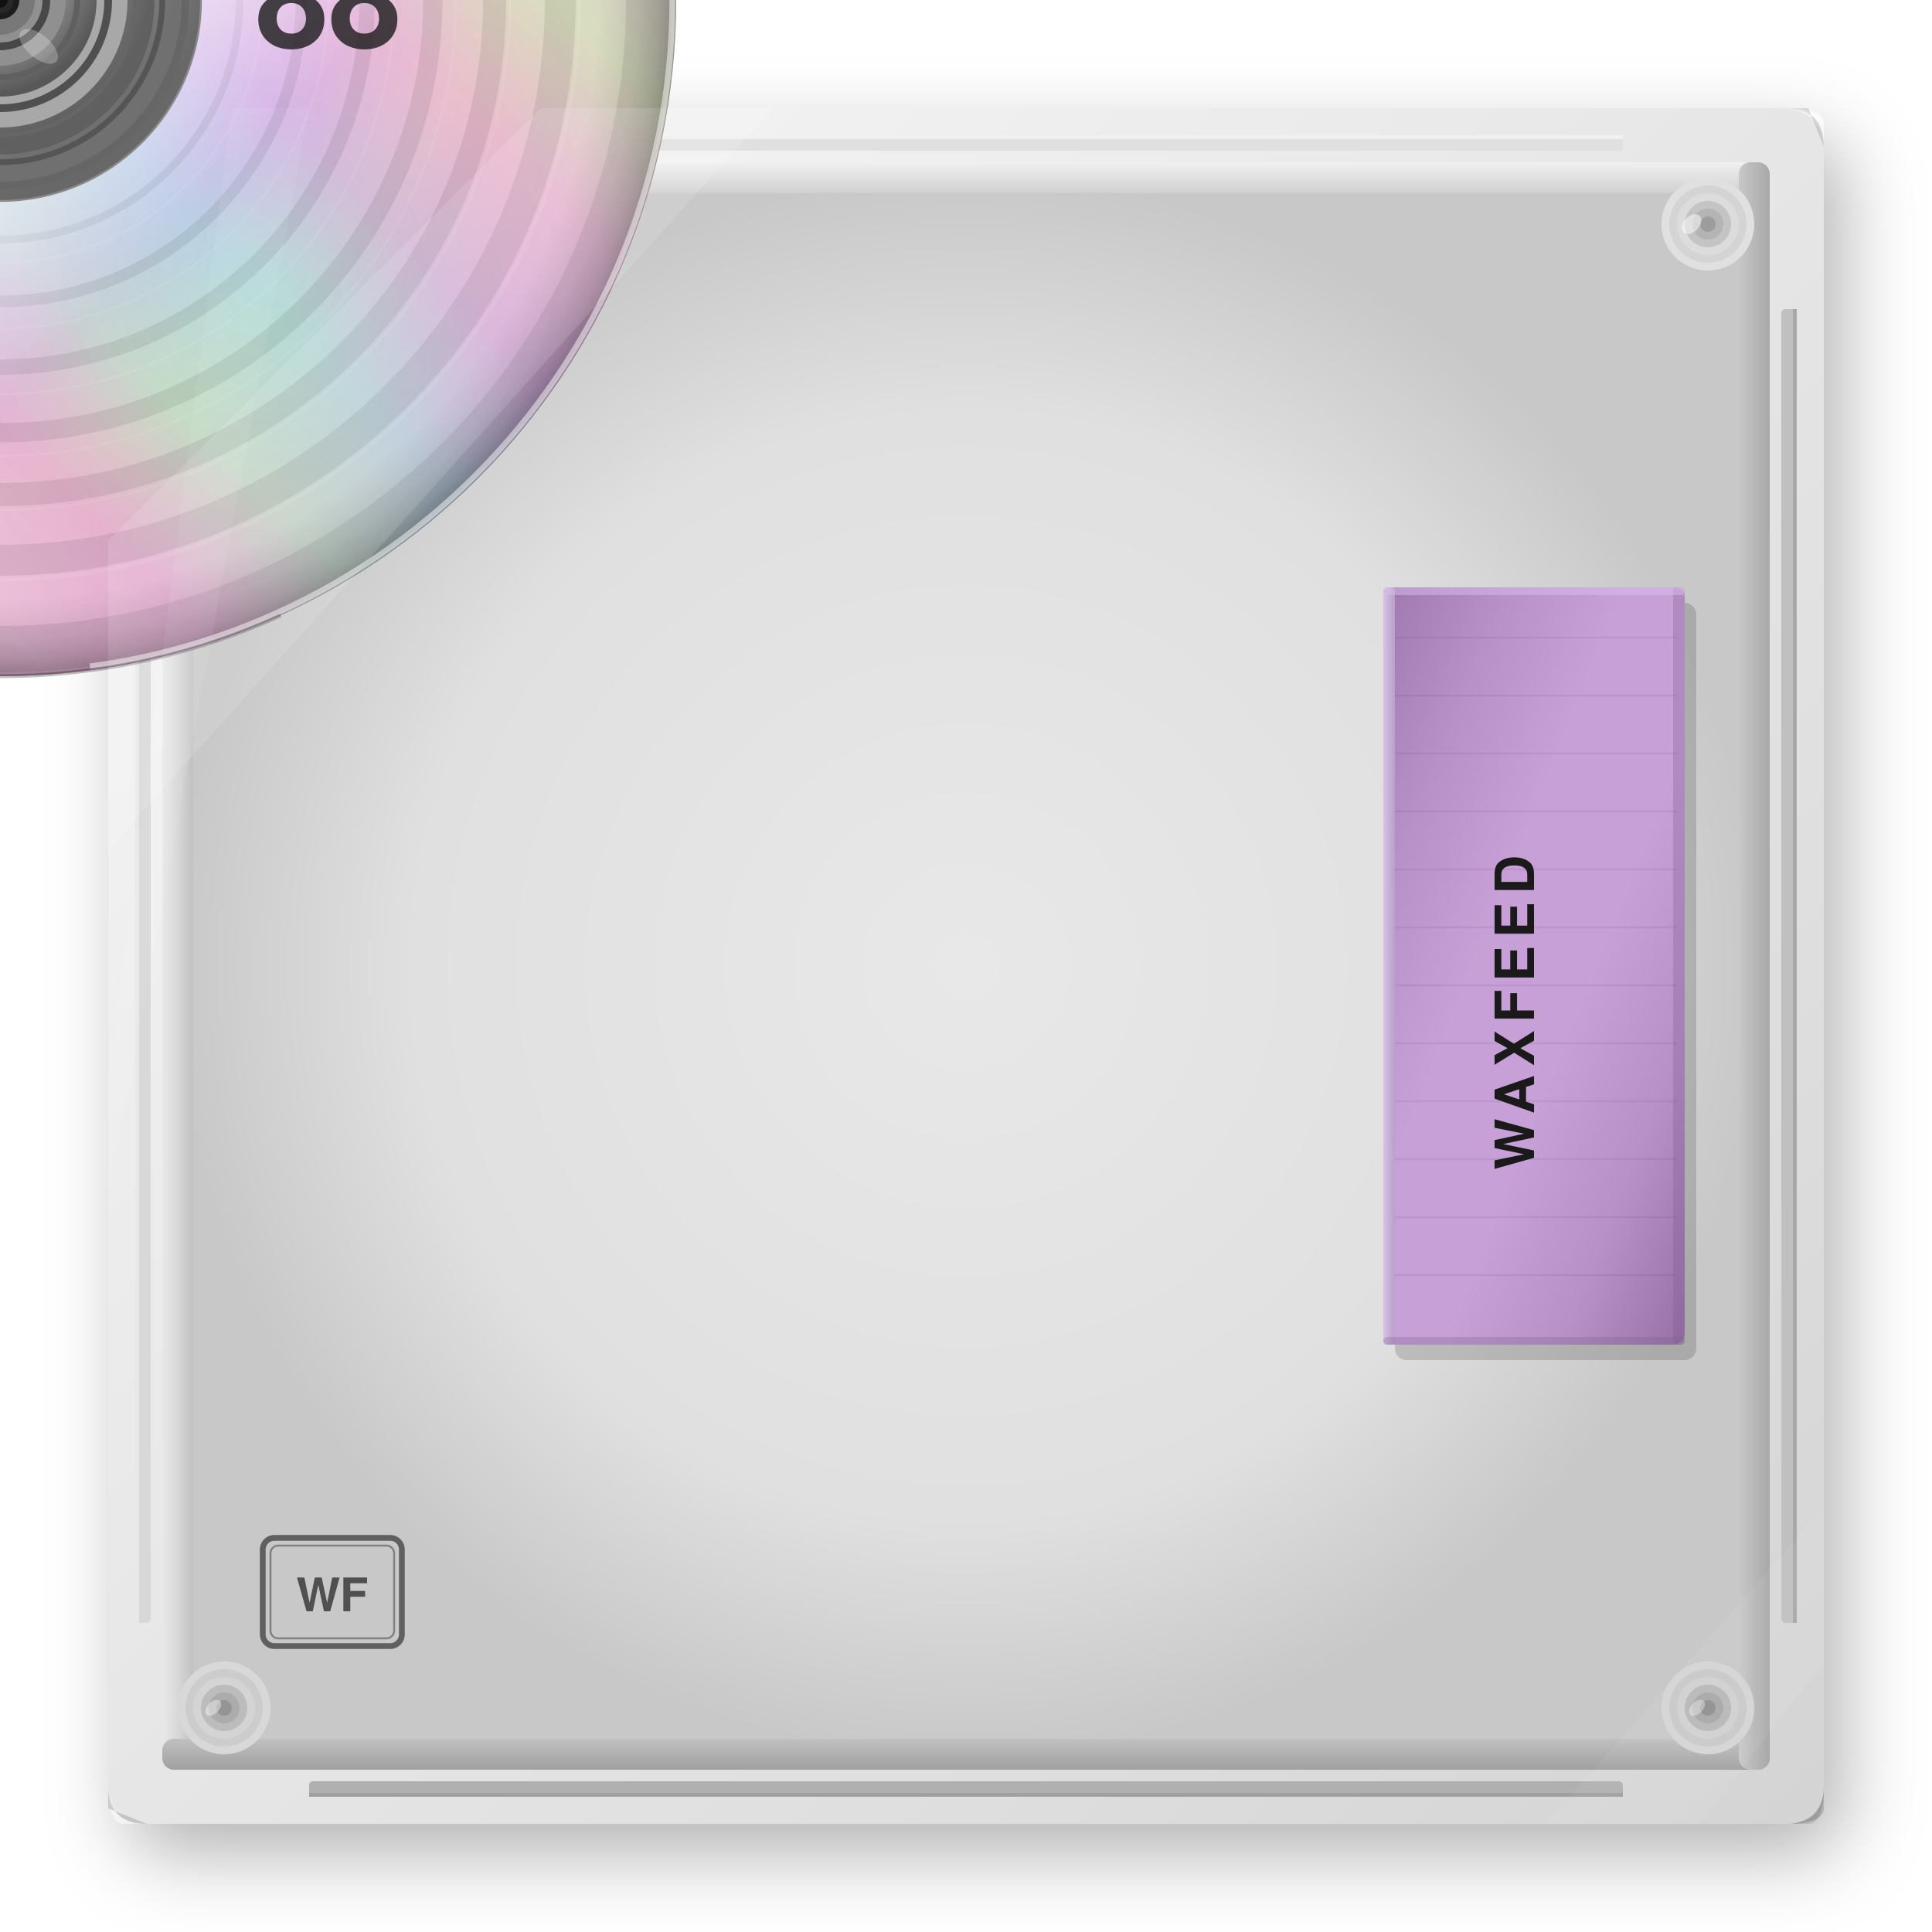
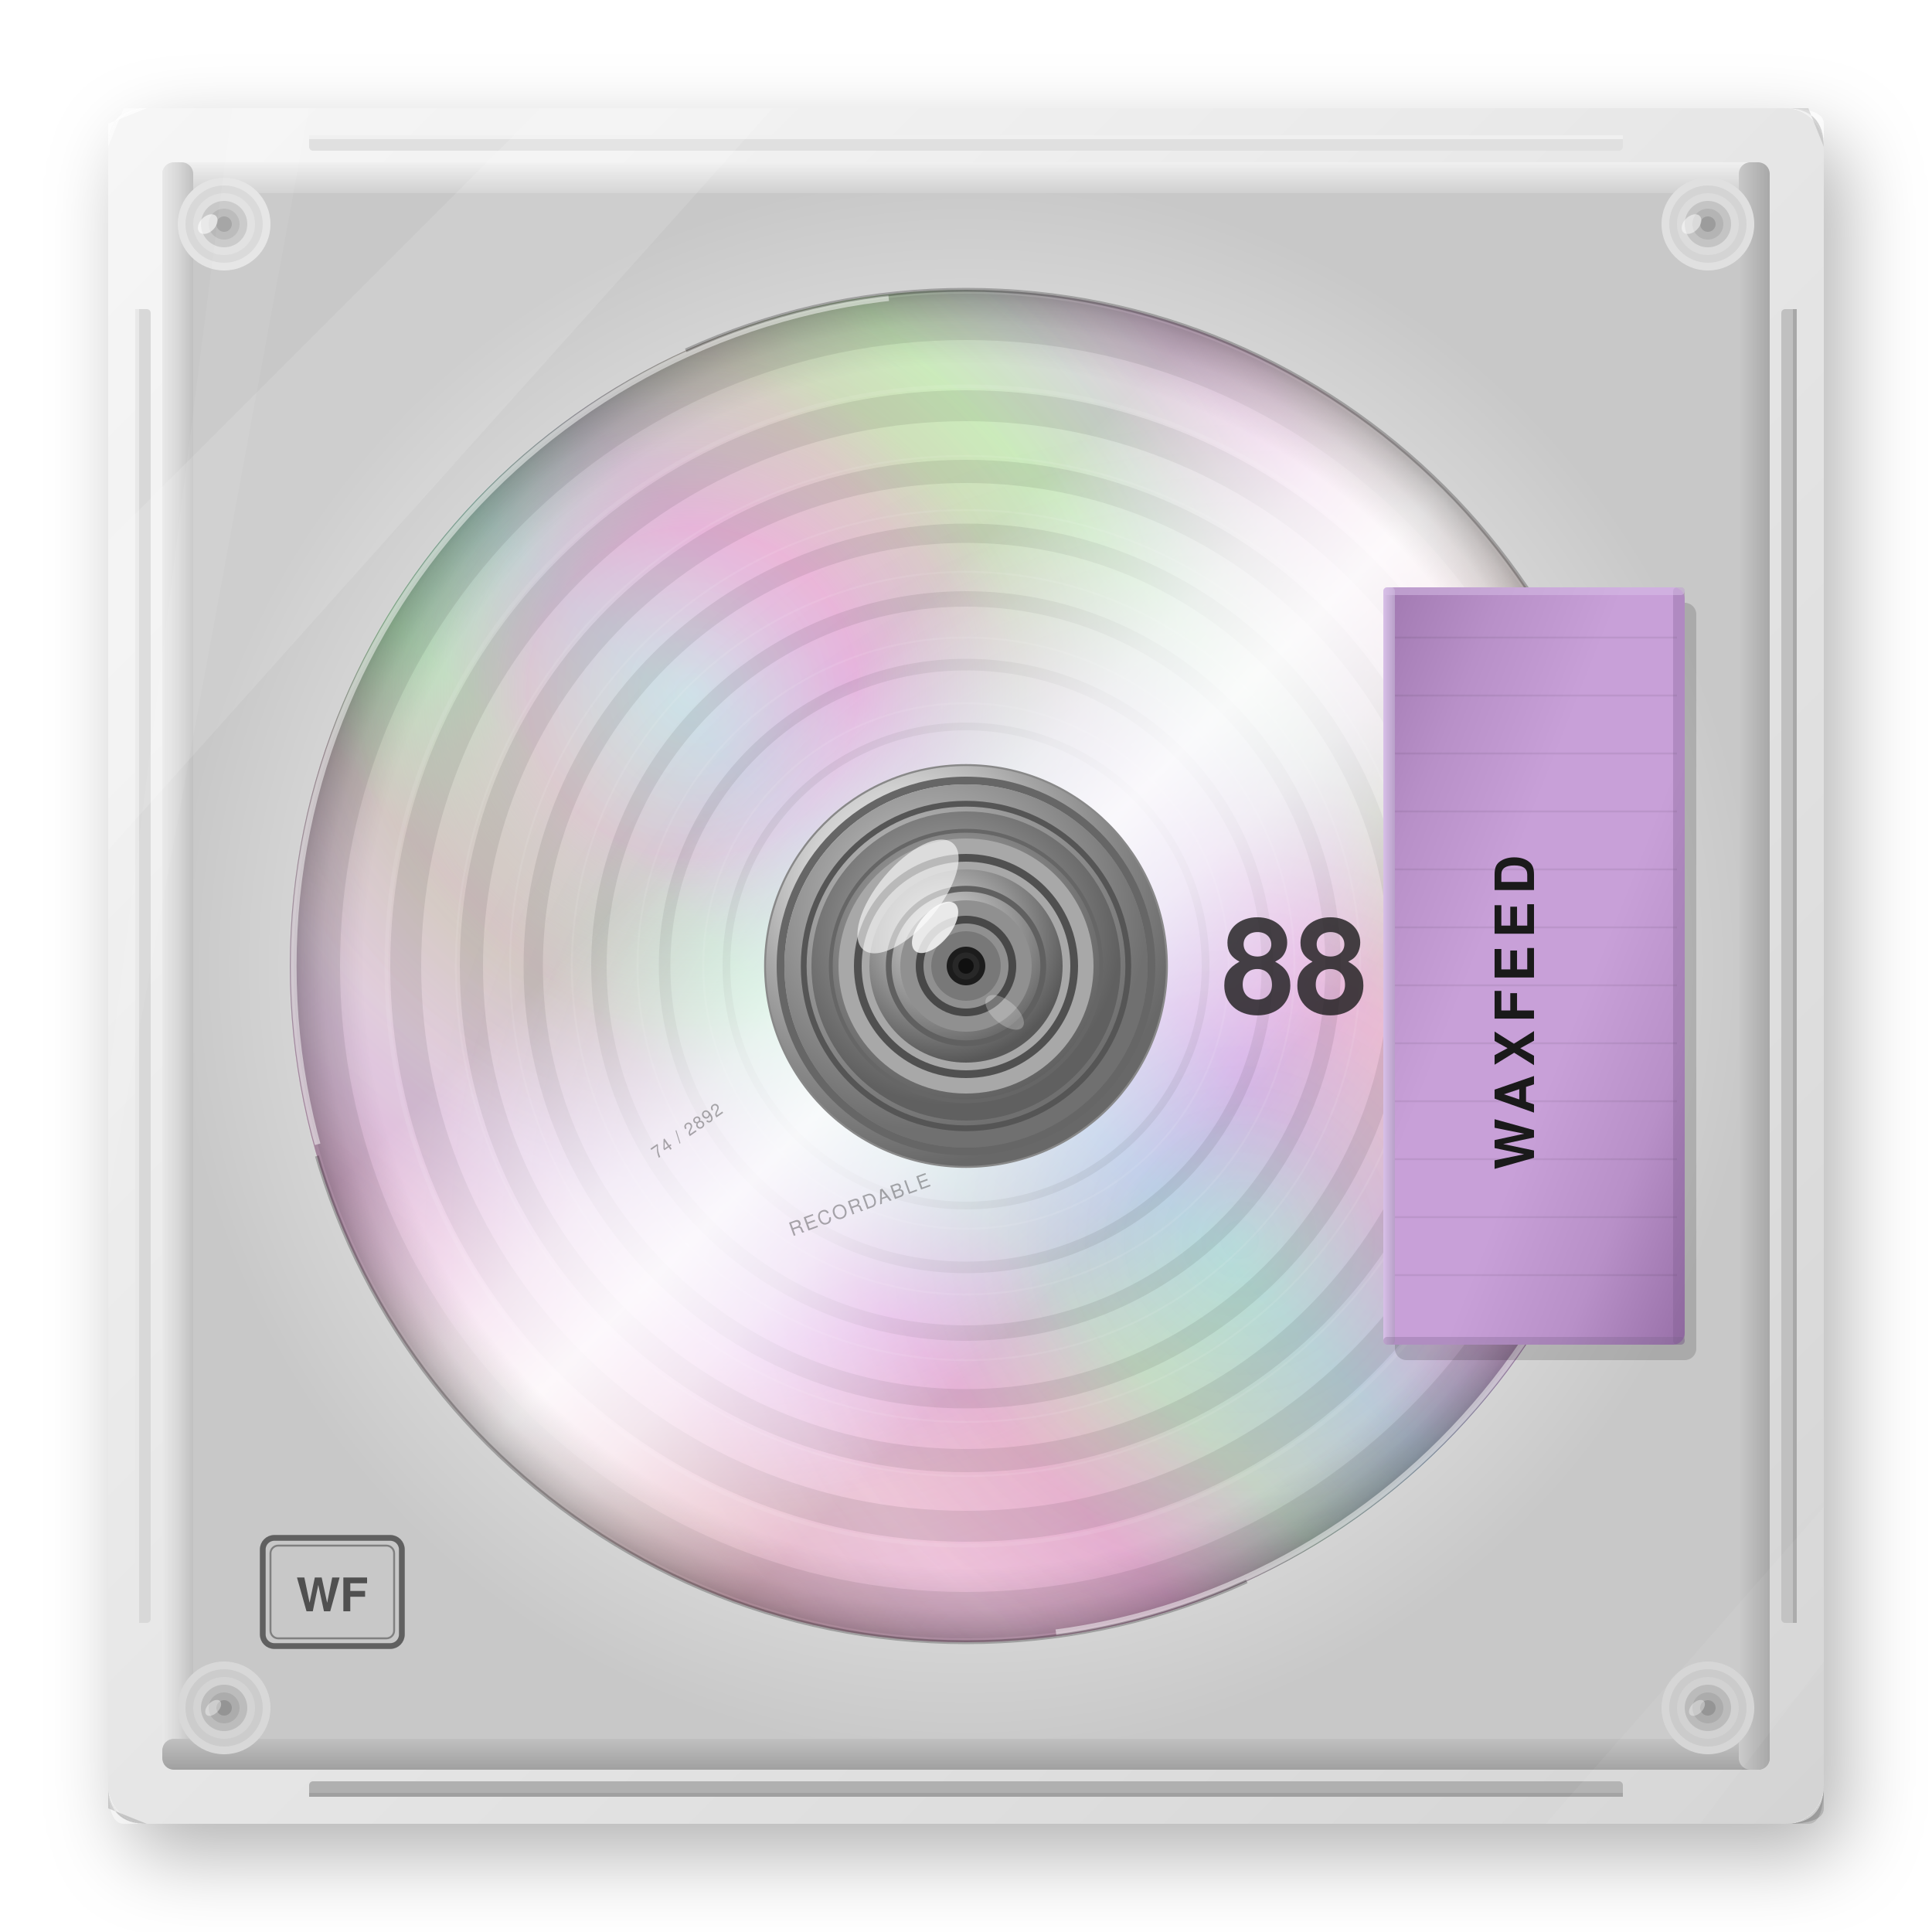
<svg xmlns="http://www.w3.org/2000/svg" viewBox="0 0 500 500" width="500" height="500">
  <defs>
    <linearGradient id="holoBase" x1="20%" y1="80%" x2="80%" y2="20%">
      <stop offset="0%" stop-color="#e4a8c8" />
      <stop offset="12%" stop-color="#f0b8d8" />
      <stop offset="24%" stop-color="#d898c8" />
      <stop offset="36%" stop-color="#98d8b8" />
      <stop offset="48%" stop-color="#88c8d8" />
      <stop offset="60%" stop-color="#b898d8" />
      <stop offset="72%" stop-color="#d8a8c8" />
      <stop offset="84%" stop-color="#c8e8a8" />
      <stop offset="100%" stop-color="#e8c8d8" />
    </linearGradient>
    <radialGradient id="iridescentSweep" cx="30%" cy="30%" r="80%">
      <stop offset="0%" stop-color="#ffffff" stop-opacity="0.5" />
      <stop offset="15%" stop-color="#ffb8e0" stop-opacity="0.6" />
      <stop offset="30%" stop-color="#b8ffb8" stop-opacity="0.4" />
      <stop offset="45%" stop-color="#b8d8ff" stop-opacity="0.35" />
      <stop offset="60%" stop-color="#e8b8ff" stop-opacity="0.4" />
      <stop offset="75%" stop-color="#ffe8b8" stop-opacity="0.3" />
      <stop offset="100%" stop-color="#ffb8c8" stop-opacity="0.2" />
    </radialGradient>
    <radialGradient id="iridescentSweep2" cx="70%" cy="70%" r="60%">
      <stop offset="0%" stop-color="#c8ffe8" stop-opacity="0.3" />
      <stop offset="30%" stop-color="#ffc8e8" stop-opacity="0.25" />
      <stop offset="60%" stop-color="#c8c8ff" stop-opacity="0.2" />
      <stop offset="100%" stop-color="#ffe8c8" stop-opacity="0.15" />
    </radialGradient>
    <linearGradient id="lightStreak" x1="0%" y1="0%" x2="100%" y2="100%">
      <stop offset="0%" stop-color="#ffffff" stop-opacity="0" />
      <stop offset="35%" stop-color="#ffffff" stop-opacity="0" />
      <stop offset="45%" stop-color="#ffffff" stop-opacity="0.7" />
      <stop offset="50%" stop-color="#ffffff" stop-opacity="0.9" />
      <stop offset="55%" stop-color="#ffffff" stop-opacity="0.7" />
      <stop offset="65%" stop-color="#ffffff" stop-opacity="0" />
      <stop offset="100%" stop-color="#ffffff" stop-opacity="0" />
    </linearGradient>
    <radialGradient id="discEdgeDepth" cx="50%" cy="50%" r="50%">
      <stop offset="88%" stop-color="#000000" stop-opacity="0" />
      <stop offset="94%" stop-color="#000000" stop-opacity="0.1" />
      <stop offset="97%" stop-color="#000000" stop-opacity="0.2" />
      <stop offset="100%" stop-color="#000000" stop-opacity="0.35" />
    </radialGradient>
    <radialGradient id="hubMetal" cx="35%" cy="30%" r="70%">
      <stop offset="0%" stop-color="#f8f8f8" />
      <stop offset="15%" stop-color="#e8e8e8" />
      <stop offset="35%" stop-color="#d0d0d0" />
      <stop offset="55%" stop-color="#a8a8a8" />
      <stop offset="75%" stop-color="#888888" />
      <stop offset="100%" stop-color="#686868" />
    </radialGradient>
    <radialGradient id="ringMetal1" cx="40%" cy="35%" r="60%">
      <stop offset="0%" stop-color="#d8d8d8" />
      <stop offset="50%" stop-color="#a0a0a0" />
      <stop offset="100%" stop-color="#707070" />
    </radialGradient>
    <radialGradient id="ringMetal2" cx="45%" cy="40%" r="55%">
      <stop offset="0%" stop-color="#c0c0c0" />
      <stop offset="50%" stop-color="#909090" />
      <stop offset="100%" stop-color="#606060" />
    </radialGradient>
    <radialGradient id="spindleClamp" cx="40%" cy="35%" r="65%">
      <stop offset="0%" stop-color="#e0e0e0" />
      <stop offset="30%" stop-color="#b8b8b8" />
      <stop offset="60%" stop-color="#909090" />
      <stop offset="100%" stop-color="#585858" />
    </radialGradient>
    <linearGradient id="caseMain" x1="0%" y1="0%" x2="100%" y2="100%">
      <stop offset="0%" stop-color="#f6f6f6" />
      <stop offset="25%" stop-color="#efefef" />
      <stop offset="50%" stop-color="#e6e6e6" />
      <stop offset="75%" stop-color="#dedede" />
      <stop offset="100%" stop-color="#d4d4d4" />
    </linearGradient>
    <radialGradient id="caseWell" cx="50%" cy="50%" r="50%">
      <stop offset="0%" stop-color="#e8e8e8" />
      <stop offset="70%" stop-color="#e0e0e0" />
      <stop offset="100%" stop-color="#c8c8c8" />
    </radialGradient>
    <linearGradient id="wallLeft" x1="0%" y1="0%" x2="100%" y2="0%">
      <stop offset="0%" stop-color="#e8e8e8" />
      <stop offset="50%" stop-color="#d8d8d8" />
      <stop offset="100%" stop-color="#c0c0c0" />
    </linearGradient>
    <linearGradient id="wallRight" x1="0%" y1="0%" x2="100%" y2="0%">
      <stop offset="0%" stop-color="#c8c8c8" />
      <stop offset="50%" stop-color="#b8b8b8" />
      <stop offset="100%" stop-color="#a8a8a8" />
    </linearGradient>
    <linearGradient id="wallTop" x1="0%" y1="0%" x2="0%" y2="100%">
      <stop offset="0%" stop-color="#f0f0f0" />
      <stop offset="50%" stop-color="#e0e0e0" />
      <stop offset="100%" stop-color="#d0d0d0" />
    </linearGradient>
    <linearGradient id="wallBottom" x1="0%" y1="0%" x2="0%" y2="100%">
      <stop offset="0%" stop-color="#c0c0c0" />
      <stop offset="50%" stop-color="#b0b0b0" />
      <stop offset="100%" stop-color="#a0a0a0" />
    </linearGradient>
    <linearGradient id="shutterBody" x1="0%" y1="0%" x2="100%" y2="100%">
      <stop offset="0%" stop-color="#a078b0" />
      <stop offset="20%" stop-color="#b890c8" />
      <stop offset="40%" stop-color="#c8a0d8" />
      <stop offset="60%" stop-color="#c8a0d8" />
      <stop offset="80%" stop-color="#b890c8" />
      <stop offset="100%" stop-color="#9870a8" />
    </linearGradient>
    <linearGradient id="shutterHighlight" x1="0%" y1="0%" x2="100%" y2="0%">
      <stop offset="0%" stop-color="#d8c0e8" />
      <stop offset="50%" stop-color="#c8b0d8" />
      <stop offset="100%" stop-color="#b8a0c8" />
    </linearGradient>
    <filter id="mainShadow" x="-15%" y="-15%" width="135%" height="140%">
      <feDropShadow dx="5" dy="8" stdDeviation="10" flood-color="#000000" flood-opacity="0.3" />
    </filter>
    <filter id="innerDepth" x="-10%" y="-10%" width="120%" height="120%">
      <feDropShadow dx="1" dy="1" stdDeviation="2" flood-color="#000000" flood-opacity="0.15" />
    </filter>
    <pattern id="groovePattern" x="0" y="0" width="4" height="4" patternUnits="userSpaceOnUse">
      <circle cx="2" cy="2" r="1.5" fill="none" stroke="#000" stroke-width="0.1" opacity="0.05" />
    </pattern>
  </defs>
  <rect width="500" height="500" fill="#ffffff" />
  <g filter="url(#mainShadow)">
    <rect x="28" y="28" width="444" height="444" rx="10" fill="url(#caseMain)" />
  </g>
  <path d="M38,28 L462,28 Q472,28 472,38 L472,32 Q472,28 462,28 L38,28 Q28,28 28,38 L28,32" fill="#ffffff" opacity="0.7" />
  <path d="M28,38 L28,462 Q28,472 38,472 L32,472 Q28,472 28,462 L28,38 Q28,28 38,28 L32,28" fill="#ffffff" opacity="0.5" />
  <path d="M38,472 L462,472 Q472,472 472,462 L472,468 Q472,472 462,472 L38,472 Q28,472 28,462 L28,468" fill="#000000" opacity="0.15" />
  <path d="M472,38 L472,462 Q472,472 462,472 L468,472 Q472,472 472,462 L472,38 Q472,28 462,28 L468,28" fill="#000000" opacity="0.12" />
  <rect x="42" y="42" width="416" height="416" rx="6" fill="url(#caseWell)" />
  <rect x="42" y="42" width="416" height="8" fill="url(#wallTop)" rx="3" />
  <rect x="42" y="42" width="8" height="416" fill="url(#wallLeft)" rx="3" />
  <rect x="42" y="450" width="416" height="8" fill="url(#wallBottom)" rx="3" />
  <rect x="450" y="42" width="8" height="416" fill="url(#wallRight)" rx="3" />
  <rect x="35" y="80" width="4" height="340" fill="#d8d8d8" rx="1" />
  <rect x="35" y="80" width="1" height="340" fill="#e8e8e8" />
  <rect x="461" y="80" width="4" height="340" fill="#c0c0c0" rx="1" />
  <rect x="464" y="80" width="1" height="340" fill="#a8a8a8" />
  <rect x="80" y="35" width="340" height="4" fill="#e0e0e0" rx="1" />
  <rect x="80" y="35" width="340" height="1" fill="#f0f0f0" />
  <rect x="80" y="461" width="340" height="4" fill="#b0b0b0" rx="1" />
  <rect x="80" y="464" width="340" height="1" fill="#a0a0a0" />
  <g transform="translate(58, 58)">
    <circle cx="0" cy="0" r="12" fill="#e4e4e4" />
    <circle cx="0" cy="0" r="10" fill="#d8d8d8" />
    <circle cx="0" cy="0" r="8" fill="#e0e0e0" />
    <circle cx="0" cy="0" r="6" fill="#c8c8c8" />
    <circle cx="0" cy="0" r="4" fill="#b8b8b8" />
    <circle cx="0" cy="0" r="2" fill="#a0a0a0" />
    <ellipse cx="-3" cy="-3" rx="3" ry="2" fill="#ffffff" opacity="0.6" transform="rotate(-45)" />
  </g>
  <g transform="translate(442, 58)">
    <circle cx="0" cy="0" r="12" fill="#e0e0e0" />
    <circle cx="0" cy="0" r="10" fill="#d4d4d4" />
    <circle cx="0" cy="0" r="8" fill="#dcdcdc" />
    <circle cx="0" cy="0" r="6" fill="#c4c4c4" />
    <circle cx="0" cy="0" r="4" fill="#b4b4b4" />
    <circle cx="0" cy="0" r="2" fill="#9c9c9c" />
    <ellipse cx="-3" cy="-3" rx="3" ry="2" fill="#ffffff" opacity="0.5" transform="rotate(-45)" />
  </g>
  <g transform="translate(58, 442)">
    <circle cx="0" cy="0" r="12" fill="#d8d8d8" />
    <circle cx="0" cy="0" r="10" fill="#cccccc" />
    <circle cx="0" cy="0" r="8" fill="#d4d4d4" />
    <circle cx="0" cy="0" r="6" fill="#bcbcbc" />
    <circle cx="0" cy="0" r="4" fill="#acacac" />
    <circle cx="0" cy="0" r="2" fill="#949494" />
    <ellipse cx="-2" cy="-2" rx="2.5" ry="1.5" fill="#ffffff" opacity="0.4" transform="rotate(-45)" />
  </g>
  <g transform="translate(442, 442)">
    <circle cx="0" cy="0" r="12" fill="#d4d4d4" />
    <circle cx="0" cy="0" r="10" fill="#c8c8c8" />
    <circle cx="0" cy="0" r="8" fill="#d0d0d0" />
    <circle cx="0" cy="0" r="6" fill="#b8b8b8" />
    <circle cx="0" cy="0" r="4" fill="#a8a8a8" />
    <circle cx="0" cy="0" r="2" fill="#909090" />
    <ellipse cx="-2" cy="-2" rx="2.5" ry="1.5" fill="#ffffff" opacity="0.35" transform="rotate(-45)" />
  </g>
  <style>
    @keyframes spin {
-       from { transform: translate(250px, 250px) rotate(0deg); }
-       to { transform: translate(250px, 250px) rotate(360deg); }
+       from { transform: rotate(0deg); }
+       to { transform: rotate(360deg); }
    }
-     .disc { animation: spin 4s linear infinite; transform-origin: 250px 250px; }
+     .disc { animation: spin 4s linear infinite; transform-origin: center; }
  </style>
-   <g class="disc">
+   <g class="disc" transform="translate(250, 250)">
    <circle cx="0" cy="0" r="175" fill="url(#holoBase)" />
    <circle cx="0" cy="0" r="175" fill="url(#iridescentSweep)" />
    <circle cx="0" cy="0" r="175" fill="url(#iridescentSweep2)" />
    <g fill="none" stroke-opacity="0.08">
      <circle cx="0" cy="0" r="168" stroke="#000" stroke-width="12" />
      <circle cx="0" cy="0" r="150" stroke="#fff" stroke-width="1" />
      <circle cx="0" cy="0" r="145" stroke="#000" stroke-width="8" />
      <circle cx="0" cy="0" r="132" stroke="#fff" stroke-width="0.5" />
      <circle cx="0" cy="0" r="128" stroke="#000" stroke-width="6" />
      <circle cx="0" cy="0" r="118" stroke="#fff" stroke-width="0.5" />
      <circle cx="0" cy="0" r="112" stroke="#000" stroke-width="5" />
      <circle cx="0" cy="0" r="102" stroke="#fff" stroke-width="0.5" />
      <circle cx="0" cy="0" r="95" stroke="#000" stroke-width="4" />
      <circle cx="0" cy="0" r="85" stroke="#fff" stroke-width="0.5" />
      <circle cx="0" cy="0" r="78" stroke="#000" stroke-width="3" />
      <circle cx="0" cy="0" r="68" stroke="#fff" stroke-width="0.5" />
      <circle cx="0" cy="0" r="62" stroke="#000" stroke-width="2" />
    </g>
    <circle cx="0" cy="0" r="175" fill="url(#lightStreak)" />
    <circle cx="0" cy="0" r="175" fill="url(#discEdgeDepth)" />
    <circle cx="0" cy="0" r="174" fill="none" stroke="#ffffff" stroke-width="1.5" opacity="0.5" stroke-dasharray="300 250" stroke-dashoffset="50" />
    <circle cx="0" cy="0" r="175" fill="none" stroke="#000000" stroke-width="1" opacity="0.25" stroke-dasharray="300 250" stroke-dashoffset="-200" />
    <circle cx="0" cy="0" r="52" fill="url(#hubMetal)" />
    <circle cx="0" cy="0" r="52" fill="none" stroke="#888" stroke-width="0.5" />
    <circle cx="0" cy="0" r="48" fill="none" stroke="#666" stroke-width="2" />
    <circle cx="0" cy="0" r="47" fill="url(#ringMetal1)" />
    <circle cx="0" cy="0" r="42" fill="none" stroke="#555" stroke-width="1.5" />
    <circle cx="0" cy="0" r="40" fill="url(#ringMetal2)" />
    <circle cx="0" cy="0" r="35" fill="none" stroke="#666" stroke-width="1" />
    <circle cx="0" cy="0" r="33" fill="#a8a8a8" />
    <circle cx="0" cy="0" r="28" fill="none" stroke="#505050" stroke-width="2" />
    <circle cx="0" cy="0" r="25" fill="url(#spindleClamp)" />
    <circle cx="0" cy="0" r="20" fill="none" stroke="#606060" stroke-width="1.5" />
    <circle cx="0" cy="0" r="17" fill="#909090" />
    <circle cx="0" cy="0" r="12" fill="none" stroke="#484848" stroke-width="2" />
    <circle cx="0" cy="0" r="9" fill="#787878" />
    <circle cx="0" cy="0" r="5" fill="#1c1c1c" />
    <circle cx="0" cy="0" r="3.5" fill="#282828" />
    <circle cx="0" cy="0" r="2" fill="#101010" />
    <ellipse cx="-15" cy="-18" rx="18" ry="8" fill="#ffffff" opacity="0.6" transform="rotate(-50 -15 -18)" />
    <ellipse cx="-8" cy="-10" rx="8" ry="4" fill="#ffffff" opacity="0.8" transform="rotate(-50 -8 -10)" />
    <ellipse cx="10" cy="12" rx="6" ry="3" fill="#ffffff" opacity="0.25" transform="rotate(40 10 12)" />
    <text x="85" y="12" font-family="Helvetica Neue, Helvetica, Arial, sans-serif" font-size="34" font-weight="700" fill="#1a1a1a" opacity="0.8" text-anchor="middle">
      88
    </text>
    <g opacity="0.4" fill="#333">
      <text x="-45" y="70" font-family="Helvetica, Arial, sans-serif" font-size="5" letter-spacing="0.5" transform="rotate(-20 -45 70)">
        RECORDABLE
      </text>
      <text x="-80" y="50" font-family="Helvetica, Arial, sans-serif" font-size="4.5" letter-spacing="0.3" transform="rotate(-35 -80 50)">
        74 / 2892
      </text>
    </g>
  </g>
  <rect x="358" y="152" width="78" height="196" rx="3" fill="#000000" opacity="0.15" transform="translate(3,4)" />
  <rect x="358" y="152" width="78" height="196" rx="3" fill="url(#shutterBody)" />
  <g stroke="#00000010" stroke-width="0.5">
    <line x1="360" y1="165" x2="434" y2="165" />
    <line x1="360" y1="180" x2="434" y2="180" />
    <line x1="360" y1="195" x2="434" y2="195" />
    <line x1="360" y1="210" x2="434" y2="210" />
    <line x1="360" y1="225" x2="434" y2="225" />
    <line x1="360" y1="240" x2="434" y2="240" />
    <line x1="360" y1="255" x2="434" y2="255" />
    <line x1="360" y1="270" x2="434" y2="270" />
    <line x1="360" y1="285" x2="434" y2="285" />
    <line x1="360" y1="300" x2="434" y2="300" />
    <line x1="360" y1="315" x2="434" y2="315" />
    <line x1="360" y1="330" x2="434" y2="330" />
  </g>
  <rect x="358" y="152" width="3" height="196" fill="url(#shutterHighlight)" rx="1" />
  <rect x="433" y="152" width="3" height="196" fill="#785888" opacity="0.3" rx="1" />
  <rect x="358" y="152" width="78" height="2" fill="#d8c0e8" opacity="0.5" rx="1" />
  <rect x="358" y="346" width="78" height="2" fill="#786088" opacity="0.3" rx="1" />
  <text x="397" y="262" font-family="Helvetica Neue, Helvetica, Arial, sans-serif" font-size="14" font-weight="700" fill="#1a1a1a" text-anchor="middle" letter-spacing="2" transform="rotate(-90 397 262)">
    WAXFEED
  </text>
  <g transform="translate(68, 398)">
    <rect x="0" y="0" width="36" height="28" fill="none" stroke="#606060" stroke-width="1.5" rx="3" />
    <rect x="2" y="2" width="32" height="24" fill="none" stroke="#808080" stroke-width="0.5" rx="2" />
    <text x="18" y="19" font-family="Helvetica Neue, Helvetica, Arial, sans-serif" font-size="12" font-weight="700" fill="#505050" text-anchor="middle">
      WF
    </text>
  </g>
  <polygon points="28,140 140,28 200,28 28,220" fill="#ffffff" opacity="0.12" />
  <polygon points="28,280 60,28 80,28 28,310" fill="#ffffff" opacity="0.06" />
  <polygon points="400,472 472,390 472,430 440,472" fill="#ffffff" opacity="0.05" />
</svg>
